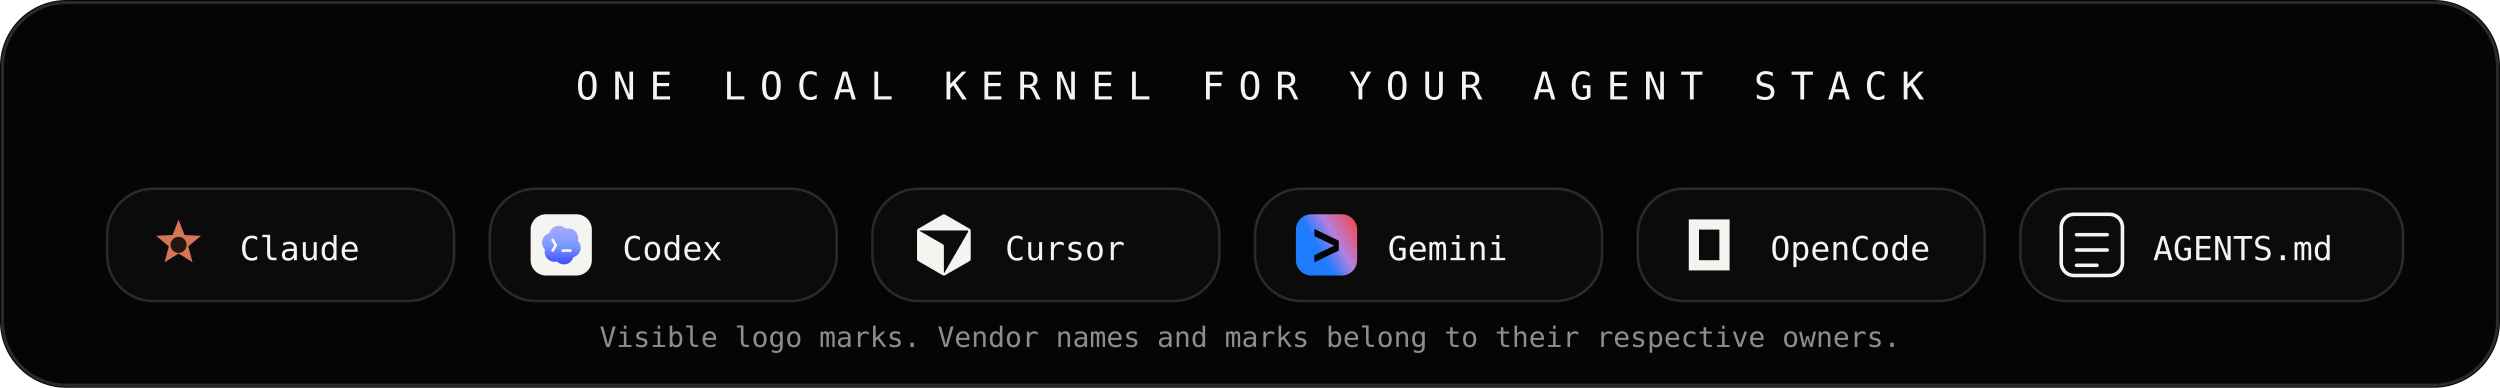
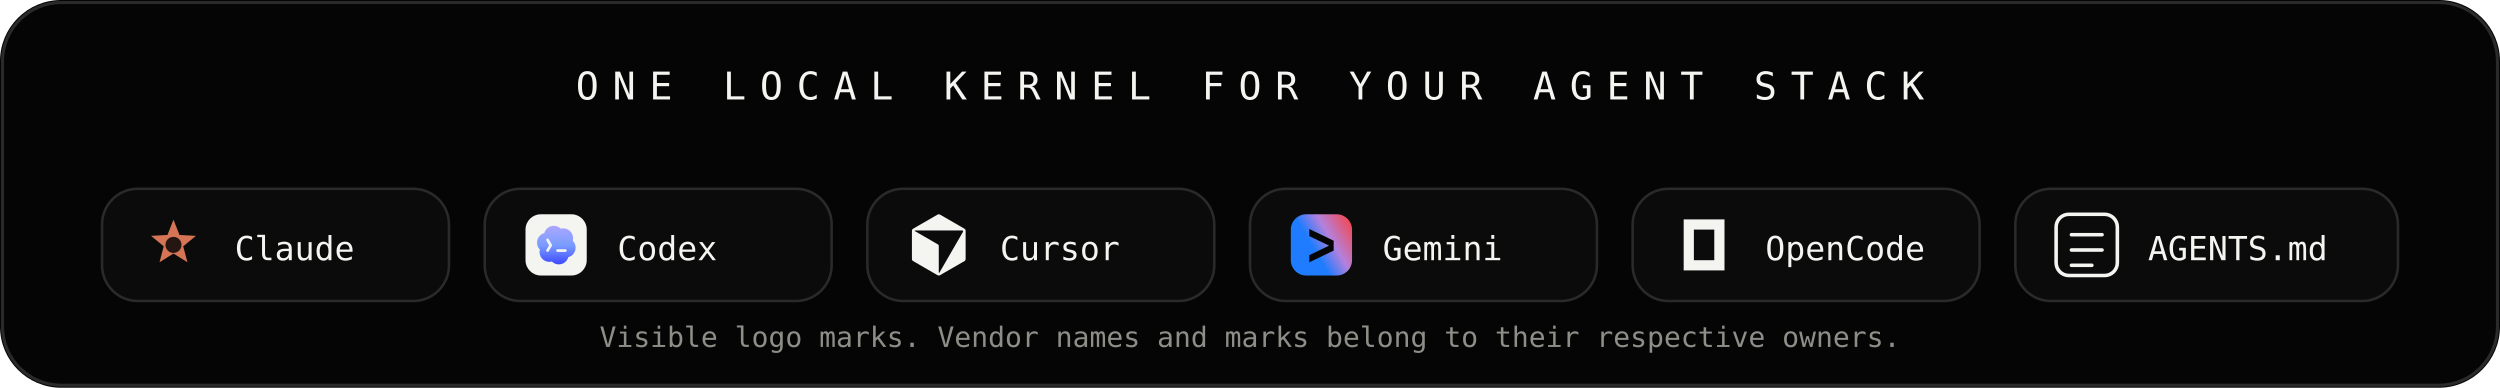
<svg xmlns="http://www.w3.org/2000/svg" width="980" height="152" viewBox="0 0 980 152" role="img" aria-labelledby="title desc">
  <defs>
    <style>
      .mono { font-family: 'JetBrains Mono', ui-monospace, SFMono-Regular, Menlo, Monaco, Consolas, monospace; }
    </style>
    <linearGradient id="codexMark" x1="12" x2="12" y1="2" y2="22" gradientUnits="userSpaceOnUse">
      <stop stop-color="#B1A7FF" />
      <stop offset="0.5" stop-color="#7A9DFF" />
      <stop offset="1" stop-color="#3941FF" />
    </linearGradient>
    <linearGradient id="geminiMark" x1="24" x2="0" y1="5" y2="19" gradientUnits="userSpaceOnUse">
      <stop stop-color="#EE4D5D" />
      <stop offset="0.34" stop-color="#B381DD" />
      <stop offset="0.62" stop-color="#207CFE" />
    </linearGradient>
  </defs>
-   <rect width="980" height="152" rx="26" fill="#050505" />
-   <rect x="1" y="1" width="978" height="150" rx="25" fill="none" stroke="#2A2A2A" stroke-width="1.2" />
+   <rect width="980" height="152" rx="24" fill="#050505" />
+   <rect x="1" y="1" width="978" height="150" rx="23" fill="none" stroke="#2A2A2A" stroke-width="1.2" />
  <text x="490" y="39" text-anchor="middle" class="mono" font-size="15" font-weight="400" fill="#F4F4F1" letter-spacing="5.4">ONE LOCAL KERNEL FOR YOUR AGENT STACK</text>
-   <g transform="translate(42 74)">
+   <g transform="translate(40 74)">
    <g transform="translate(0 0)">
-       <rect width="136" height="44" rx="18" fill="#0B0B0B" stroke="#2A2A2A" />
+       <rect width="136" height="44" rx="14" fill="#0B0B0B" stroke="#2A2A2A" />
      <g transform="translate(16 10)" fill="#D97757">
        <path d="M12 2.1 14.35 8.1 20.8 8.45 15.82 12.55 17.48 18.82 12 15.38 6.52 18.82 8.18 12.55 3.2 8.45 9.65 8.1 12 2.1Z" opacity="0.98" />
        <circle cx="12" cy="12" r="3.15" fill="#050505" opacity="0.84" />
      </g>
      <text x="52" y="28" class="mono" font-size="13" font-weight="500" fill="#F4F4F1">Claude</text>
    </g>
    <g transform="translate(150 0)">
-       <rect width="136" height="44" rx="18" fill="#0B0B0B" stroke="#2A2A2A" />
+       <rect width="136" height="44" rx="14" fill="#0B0B0B" stroke="#2A2A2A" />
      <g transform="translate(16 10)">
        <rect width="24" height="24" rx="6" fill="#F4F4F1" />
        <path d="M9.064 3.344a4.578 4.578 0 012.285-.312c1 .115 1.891.54 2.673 1.275.01.01.024.017.037.021a.09.09 0 00.043 0 4.55 4.55 0 013.046.275l.047.022.116.057a4.581 4.581 0 012.188 2.399c.209.51.313 1.041.315 1.595a4.24 4.24 0 01-.134 1.223.123.123 0 00.03.115c.594.607.988 1.33 1.183 2.17.289 1.425-.007 2.71-.887 3.854l-.136.166a4.548 4.548 0 01-2.201 1.388.123.123 0 00-.081.076c-.191.551-.383 1.023-.74 1.494-.9 1.187-2.222 1.846-3.711 1.838-1.187-.006-2.239-.44-3.157-1.302a.107.107 0 00-.105-.024c-.388.125-.78.143-1.204.138a4.441 4.441 0 01-1.945-.466 4.544 4.544 0 01-1.61-1.335c-.152-.202-.303-.392-.414-.617a5.81 5.81 0 01-.37-.961 4.582 4.582 0 01-.014-2.298.124.124 0 00.006-.056.085.085 0 00-.027-.048 4.467 4.467 0 01-1.034-1.651 3.896 3.896 0 01-.251-1.192 5.189 5.189 0 01.141-1.6c.337-1.112.982-1.985 1.933-2.618.212-.141.413-.251.601-.33.215-.089.43-.164.646-.227a.098.098 0 00.065-.066 4.51 4.51 0 01.829-1.615 4.535 4.535 0 011.837-1.388zm3.482 10.565a.637.637 0 000 1.272h3.636a.637.637 0 100-1.272h-3.636zM8.462 9.23a.637.637 0 00-1.106.631l1.272 2.224-1.266 2.136a.636.636 0 101.095.649l1.454-2.455a.636.636 0 00.005-.64L8.462 9.23z" transform="translate(2 2) scale(0.84)" fill="url(#codexMark)" />
      </g>
      <text x="52" y="28" class="mono" font-size="13" font-weight="500" fill="#F4F4F1">Codex</text>
    </g>
    <g transform="translate(300 0)">
-       <rect width="136" height="44" rx="18" fill="#0B0B0B" stroke="#2A2A2A" />
+       <rect width="136" height="44" rx="14" fill="#0B0B0B" stroke="#2A2A2A" />
      <g transform="translate(16 10)">
        <path d="M22.106 5.68 12.5.135a.998.998 0 0 0-.998 0L1.893 5.68a.84.84 0 0 0-.419.726v11.186c0 .3.16.577.42.727l9.607 5.547a.999.999 0 0 0 .998 0l9.608-5.547a.84.84 0 0 0 .42-.727V6.407a.84.84 0 0 0-.42-.726Zm-.603 1.176L12.228 22.92c-.063.108-.228.064-.228-.061V12.34a.59.59 0 0 0-.295-.51l-9.11-5.26c-.107-.062-.063-.228.062-.228h18.55c.264 0 .428.286.296.514Z" fill="#F4F4F1" />
      </g>
      <text x="52" y="28" class="mono" font-size="13" font-weight="500" fill="#F4F4F1">Cursor</text>
    </g>
    <g transform="translate(450 0)">
-       <rect width="136" height="44" rx="18" fill="#0B0B0B" stroke="#2A2A2A" />
+       <rect width="136" height="44" rx="14" fill="#0B0B0B" stroke="#2A2A2A" />
      <g transform="translate(16 10)">
        <rect width="24" height="24" rx="6" fill="url(#geminiMark)" />
        <path d="M7.236 8.564 14.988 12.292 7.236 16.019v2.802l9.557-4.596v-3.866L7.236 5.763v2.801Z" fill="#050505" />
      </g>
      <text x="52" y="28" class="mono" font-size="13" font-weight="500" fill="#F4F4F1">Gemini</text>
    </g>
    <g transform="translate(600 0)">
-       <rect width="136" height="44" rx="18" fill="#0B0B0B" stroke="#2A2A2A" />
+       <rect width="136" height="44" rx="14" fill="#0B0B0B" stroke="#2A2A2A" />
      <g transform="translate(16 10)">
        <path d="M16 6H8v12h8V6Zm4 16H4V2h16v20Z" fill="#F4F4F1" />
      </g>
      <text x="52" y="28" class="mono" font-size="13" font-weight="500" fill="#F4F4F1">OpenCode</text>
    </g>
    <g transform="translate(750 0)">
-       <rect width="150" height="44" rx="18" fill="#0B0B0B" stroke="#2A2A2A" />
+       <rect width="150" height="44" rx="14" fill="#0B0B0B" stroke="#2A2A2A" />
      <rect x="16" y="10" width="24" height="24" rx="5" fill="none" stroke="#F4F4F1" stroke-width="1.4" />
      <path d="M22 18h12M22 24h12M22 30h8" stroke="#F4F4F1" stroke-width="1.4" stroke-linecap="round" />
      <text x="52" y="28" class="mono" font-size="13" font-weight="500" fill="#F4F4F1">AGENTS.md</text>
    </g>
  </g>
  <text x="490" y="136" text-anchor="middle" class="mono" font-size="11" font-weight="400" fill="#8E8E88">Visible logo marks. Vendor names and marks belong to their respective owners.</text>
</svg>
